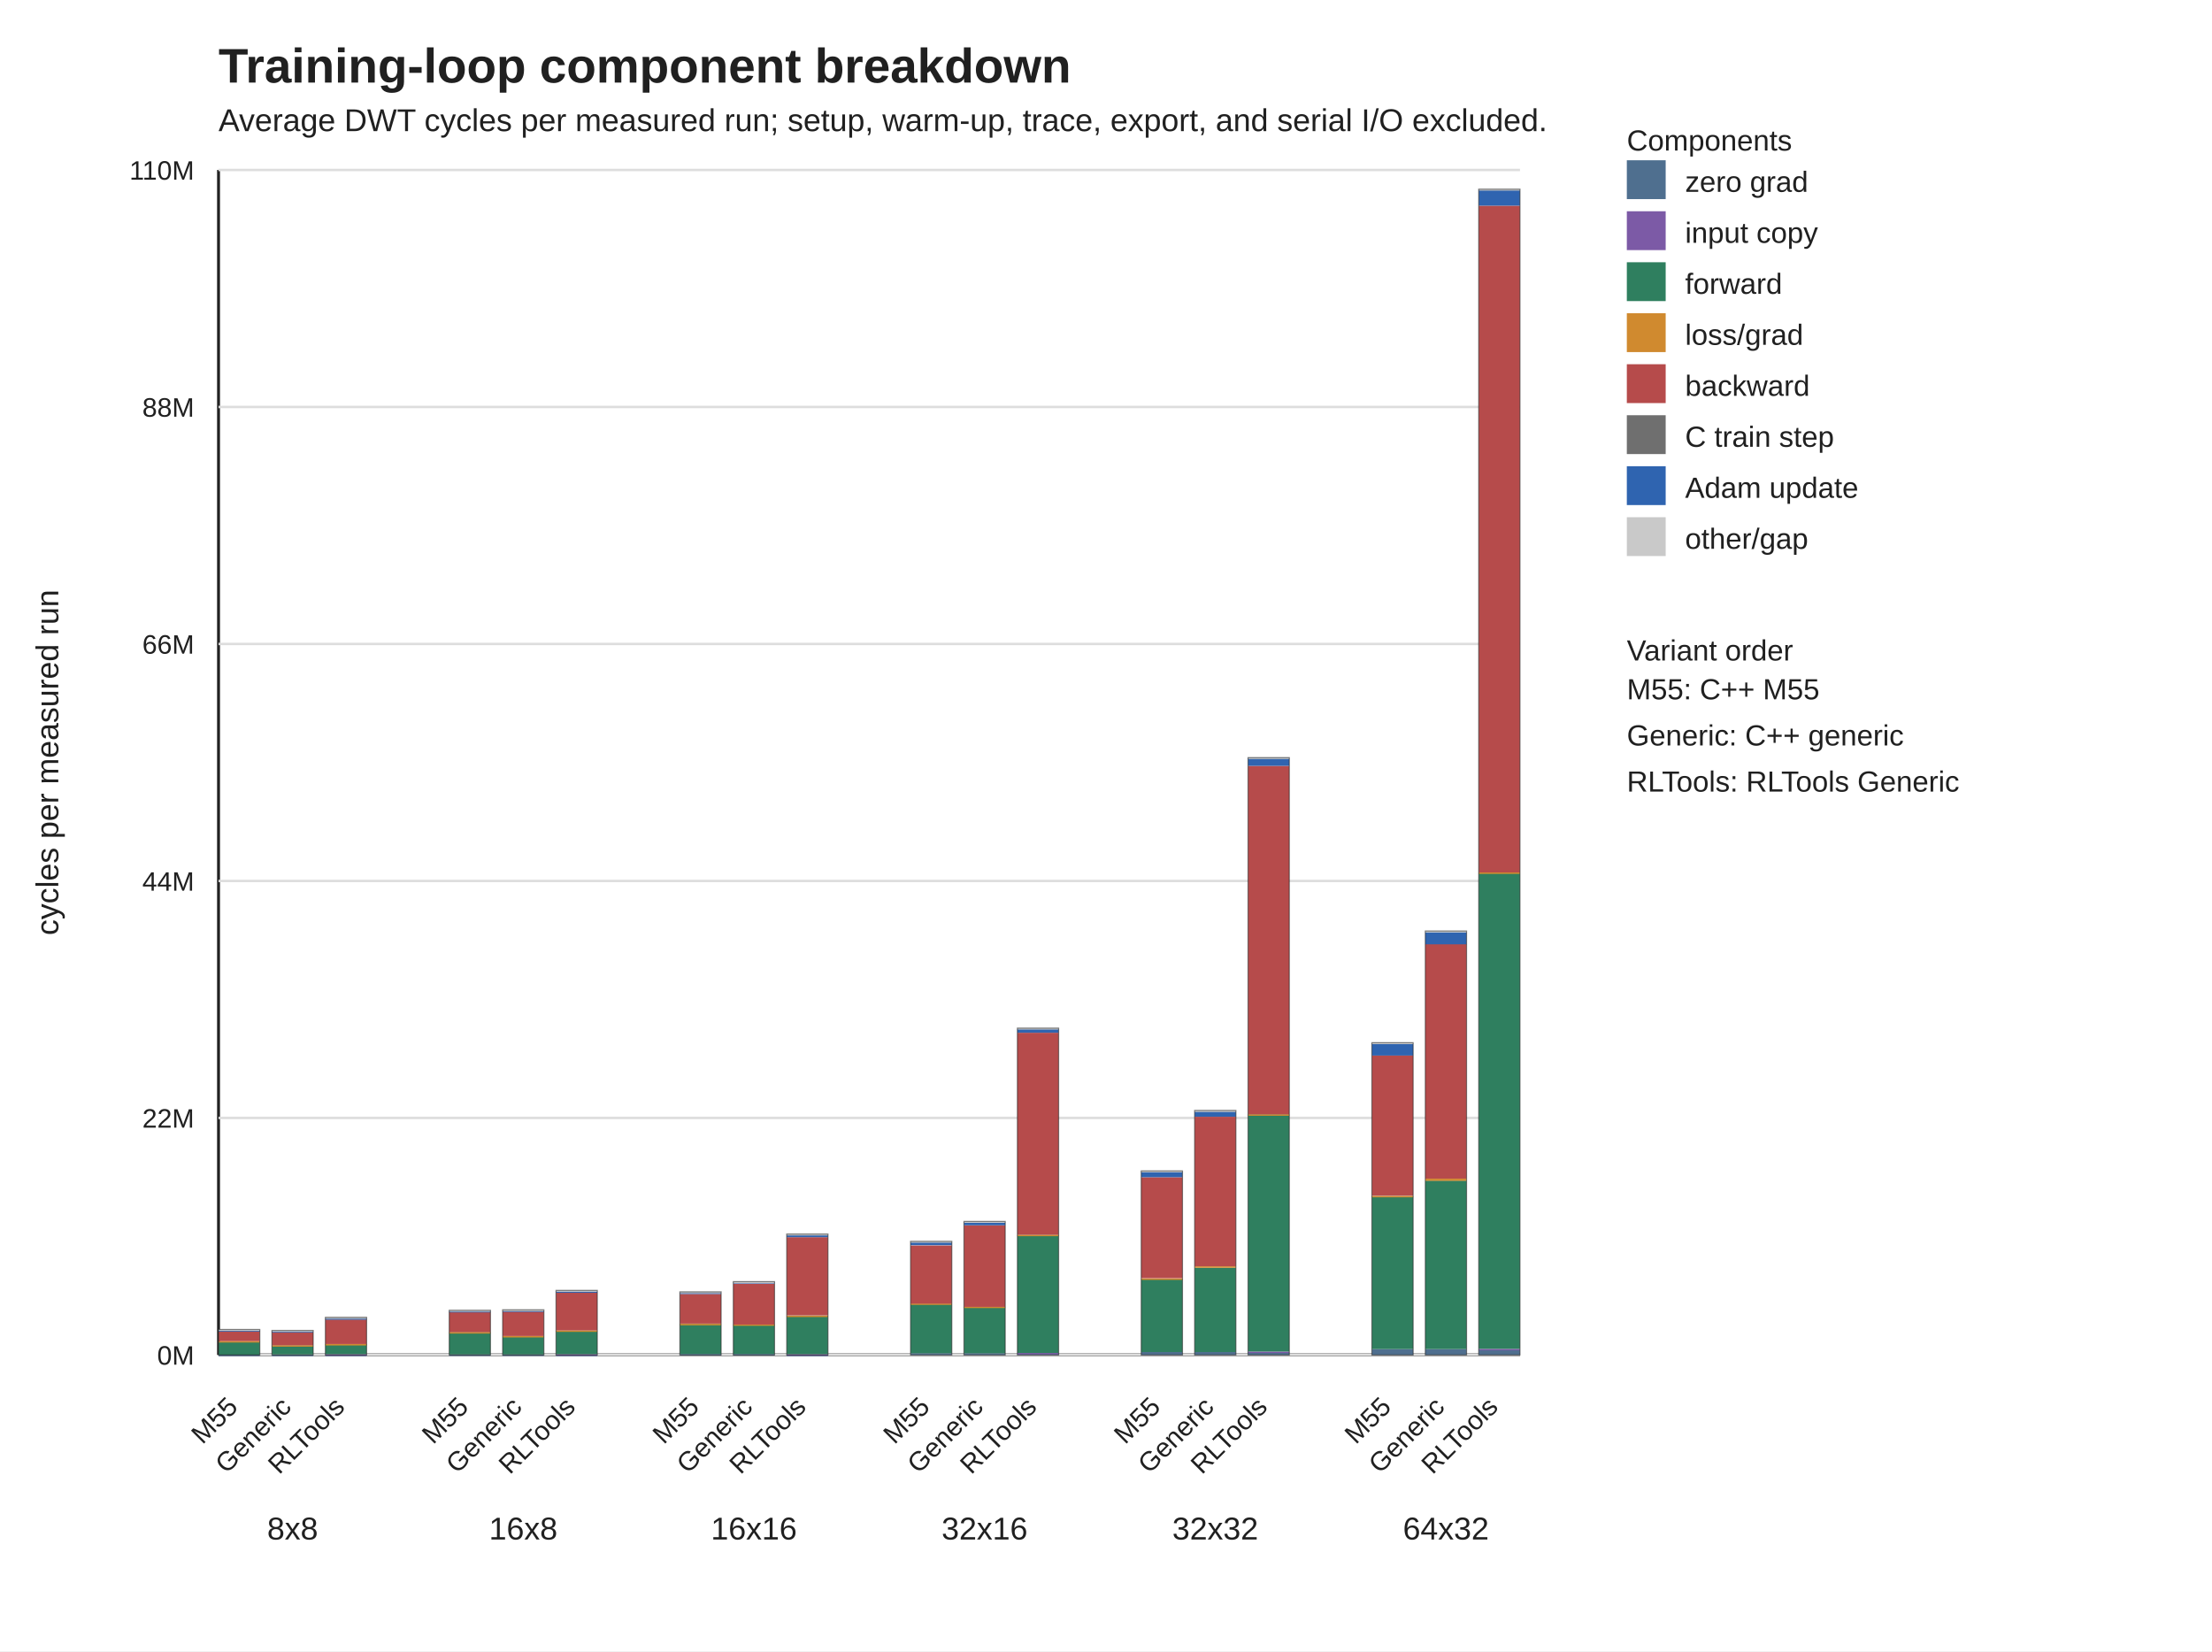
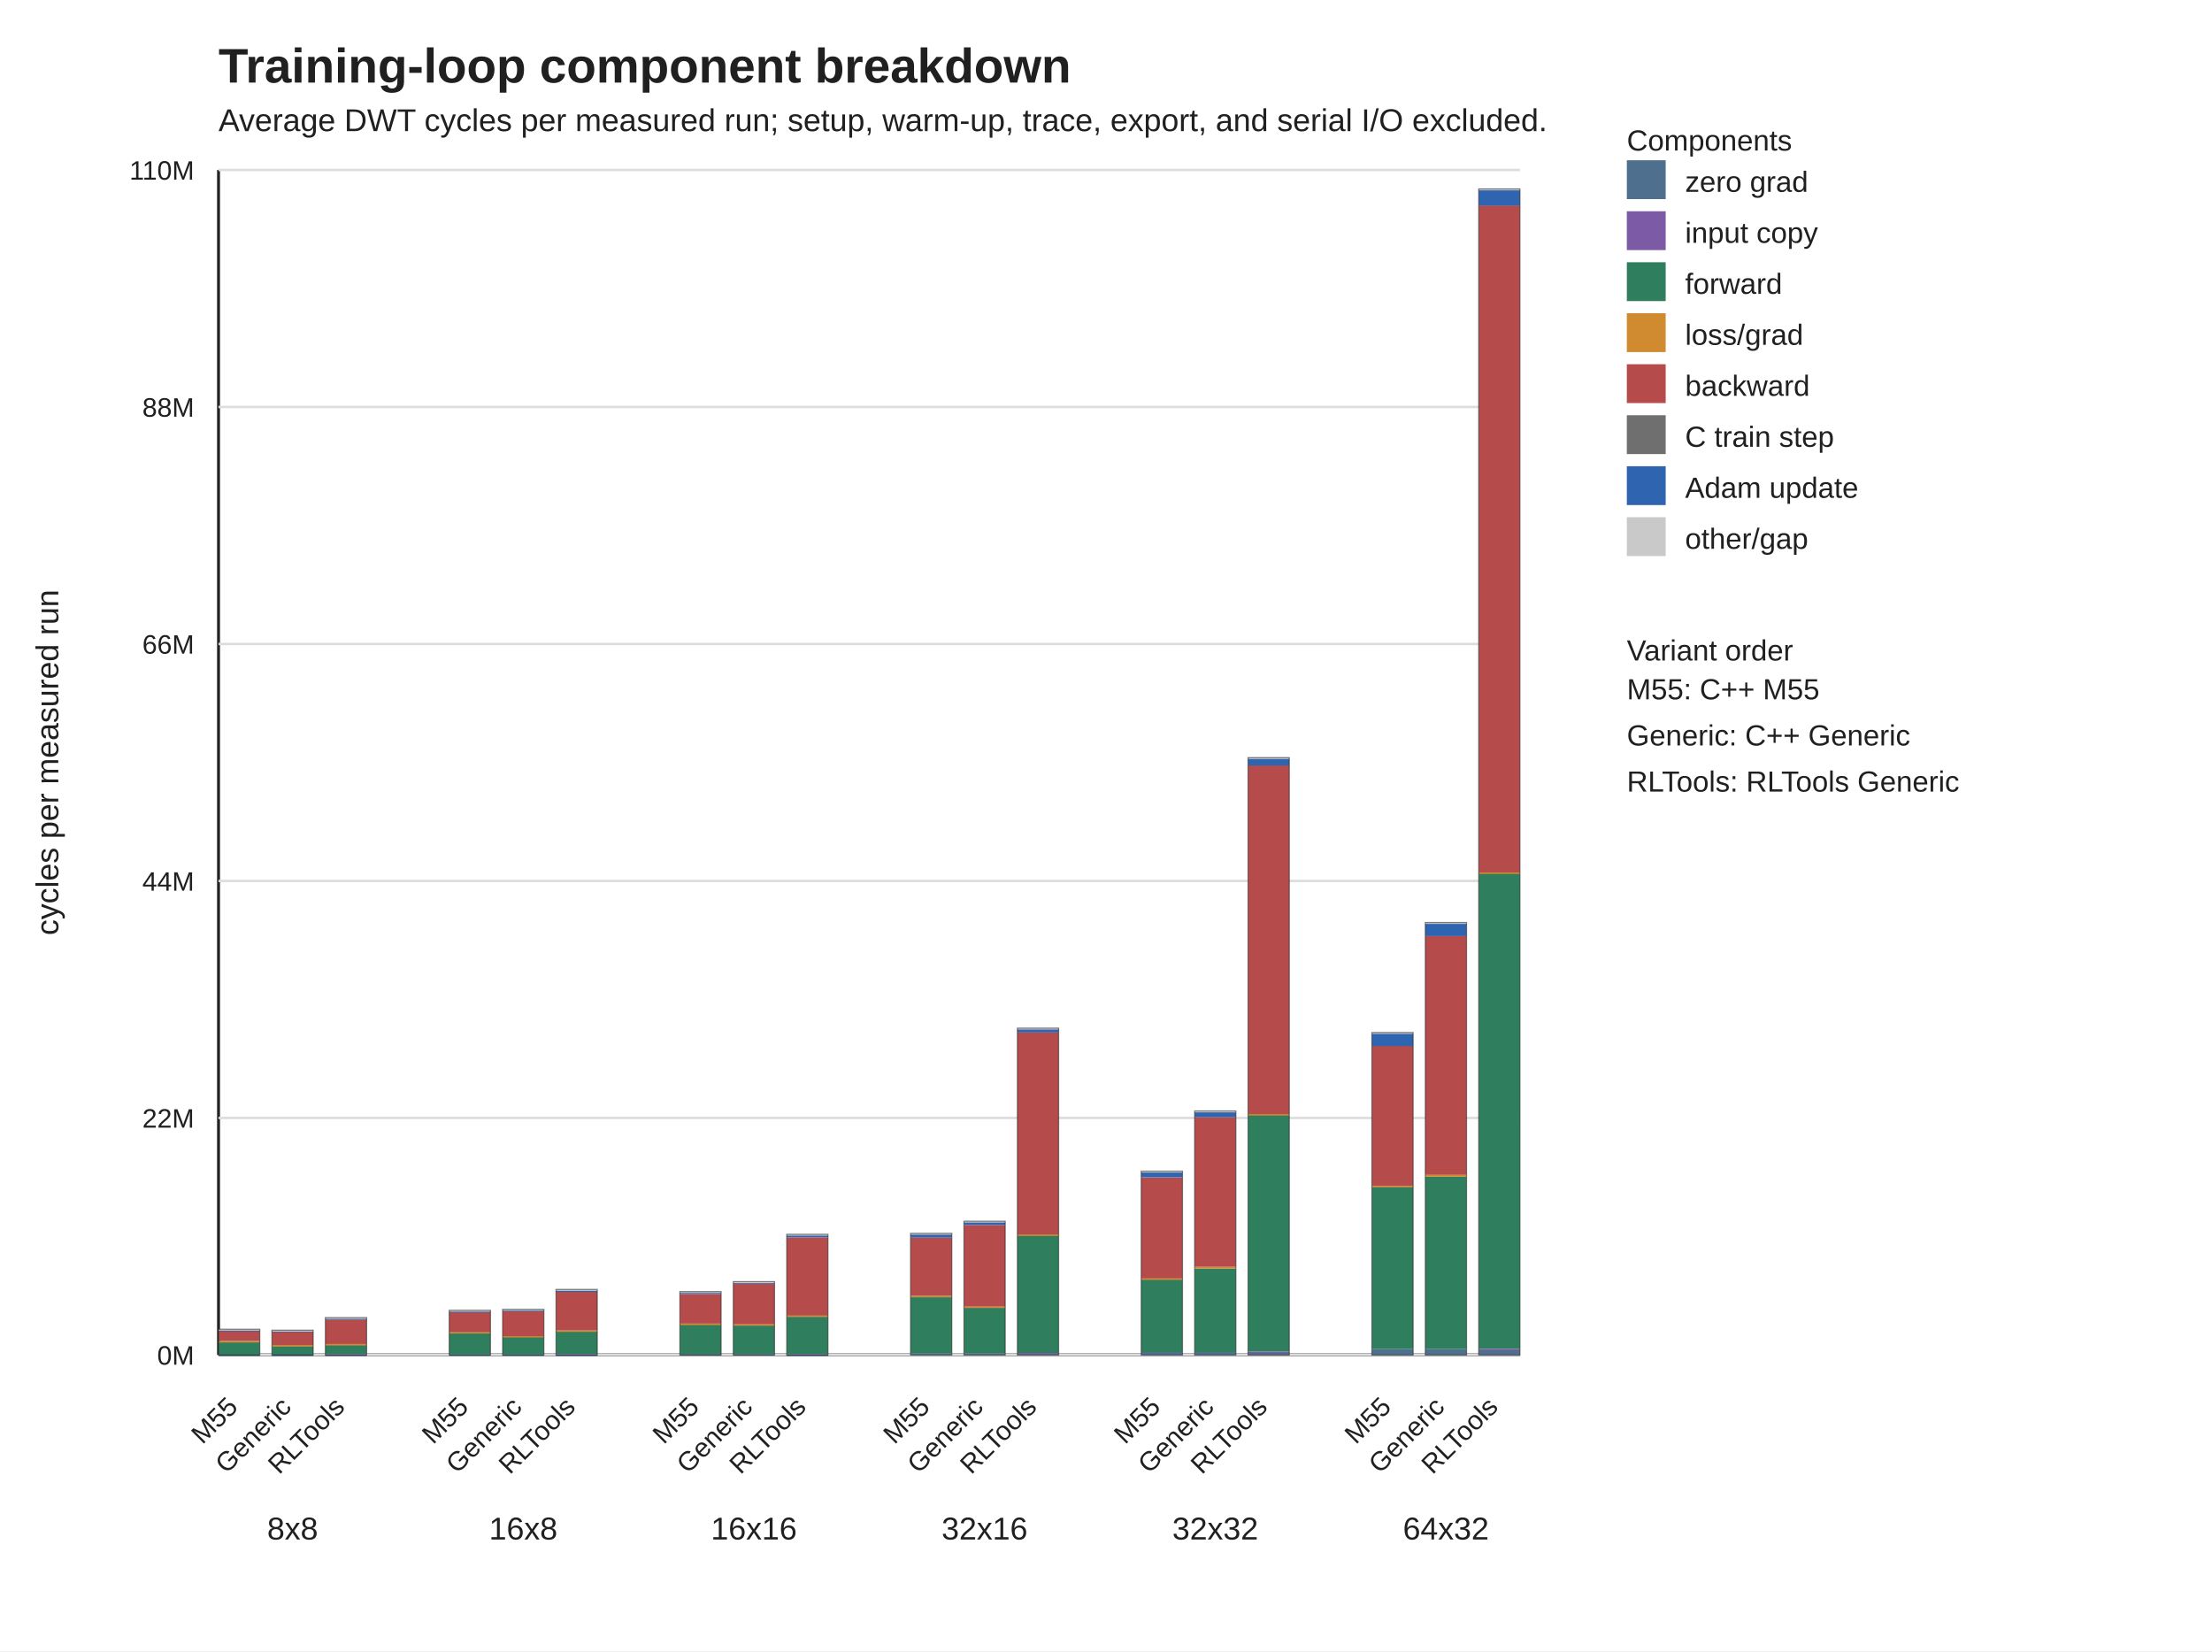
<svg xmlns="http://www.w3.org/2000/svg" width="911" height="680" viewBox="0 0 911 680">
  <rect width="100%" height="100%" fill="#ffffff" />
  <style>text{font-family:Arial,Helvetica,sans-serif;fill:#202020}.axis{stroke:#222;stroke-width:1.2}.grid{stroke:#dddddd;stroke-width:1}.label{font-size:13px}.title{font-size:20px;font-weight:700}.tick{font-size:11px}.legend{font-size:12px}</style>
  <text class="title" x="90" y="34">Training-loop component breakdown</text>
  <text class="label" x="90" y="54">Average DWT cycles per measured run; setup, warm-up, trace, export, and serial I/O excluded.</text>
  <line class="axis" x1="90" y1="558" x2="626" y2="558" />
  <line class="axis" x1="90" y1="70" x2="90" y2="558" />
  <line class="grid" x1="90" y1="558.0" x2="626" y2="558.0" />
  <text class="tick" x="80" y="562.0" text-anchor="end">0M</text>
  <line class="grid" x1="90" y1="460.4" x2="626" y2="460.4" />
  <text class="tick" x="80" y="464.4" text-anchor="end">22M</text>
  <line class="grid" x1="90" y1="362.8" x2="626" y2="362.8" />
  <text class="tick" x="80" y="366.8" text-anchor="end">44M</text>
  <line class="grid" x1="90" y1="265.2" x2="626" y2="265.2" />
  <text class="tick" x="80" y="269.2" text-anchor="end">66M</text>
  <line class="grid" x1="90" y1="167.6" x2="626" y2="167.6" />
  <text class="tick" x="80" y="171.6" text-anchor="end">88M</text>
  <line class="grid" x1="90" y1="70.0" x2="626" y2="70.0" />
  <text class="tick" x="80" y="74.0" text-anchor="end">110M</text>
  <text class="label" x="120.5" y="634" text-anchor="middle">8x8</text>
  <rect x="90.0" y="557.9" width="17" height="0.6" fill="#4f6f8f" />
-   <rect x="90.0" y="552.4" width="17" height="5.5" fill="#2f7f5f" />
+   <rect x="90.0" y="552.3" width="17" height="5.6" fill="#2f7f5f" />
  <rect x="90.0" y="552.3" width="17" height="0.6" fill="#d08a2f" />
-   <rect x="90.0" y="548.0" width="17" height="4.3" fill="#b64b4b" />
-   <rect x="90.0" y="547.8" width="17" height="0.6" fill="#2f64b0" />
-   <rect x="90.0" y="547.5" width="17" height="0.6" fill="#c9c9c9" />
-   <rect x="90.0" y="547.5" width="17" height="10.5" fill="none" stroke="#222" stroke-width=".45" opacity=".55" />
+   <rect x="90.0" y="547.9" width="17" height="4.3" fill="#b64b4b" />
+   <rect x="90.0" y="547.7" width="17" height="0.6" fill="#2f64b0" />
+   <rect x="90.0" y="547.4" width="17" height="0.6" fill="#c9c9c9" />
+   <rect x="90.0" y="547.4" width="17" height="10.6" fill="none" stroke="#222" stroke-width=".45" opacity=".55" />
  <text class="tick" x="98.5" y="580" text-anchor="end" transform="rotate(-45 98.5 580)">M55</text>
  <rect x="112.0" y="557.9" width="17" height="0.6" fill="#4f6f8f" />
-   <rect x="112.0" y="554.1" width="17" height="3.7" fill="#2f7f5f" />
+   <rect x="112.0" y="554.1" width="17" height="3.8" fill="#2f7f5f" />
  <rect x="112.0" y="554.0" width="17" height="0.6" fill="#d08a2f" />
-   <rect x="112.0" y="548.4" width="17" height="5.6" fill="#b64b4b" />
-   <rect x="112.0" y="548.2" width="17" height="0.6" fill="#2f64b0" />
-   <rect x="112.0" y="547.9" width="17" height="0.6" fill="#c9c9c9" />
-   <rect x="112.0" y="547.9" width="17" height="10.1" fill="none" stroke="#222" stroke-width=".45" opacity=".55" />
+   <rect x="112.0" y="548.2" width="17" height="5.8" fill="#b64b4b" />
+   <rect x="112.0" y="548.0" width="17" height="0.6" fill="#2f64b0" />
+   <rect x="112.0" y="547.8" width="17" height="0.6" fill="#c9c9c9" />
+   <rect x="112.0" y="547.8" width="17" height="10.2" fill="none" stroke="#222" stroke-width=".45" opacity=".55" />
  <text class="tick" x="120.5" y="580" text-anchor="end" transform="rotate(-45 120.5 580)">Generic</text>
  <rect x="134.0" y="557.9" width="17" height="0.6" fill="#4f6f8f" />
  <rect x="134.0" y="557.7" width="17" height="0.6" fill="#7c5aa6" />
  <rect x="134.0" y="553.5" width="17" height="4.2" fill="#2f7f5f" />
  <rect x="134.0" y="553.5" width="17" height="0.6" fill="#d08a2f" />
  <rect x="134.0" y="543.4" width="17" height="10.1" fill="#b64b4b" />
  <rect x="134.0" y="542.9" width="17" height="0.6" fill="#2f64b0" />
-   <rect x="134.0" y="542.5" width="17" height="0.6" fill="#c9c9c9" />
-   <rect x="134.0" y="542.5" width="17" height="15.5" fill="none" stroke="#222" stroke-width=".45" opacity=".55" />
+   <rect x="134.0" y="542.6" width="17" height="0.6" fill="#c9c9c9" />
+   <rect x="134.0" y="542.6" width="17" height="15.4" fill="none" stroke="#222" stroke-width=".45" opacity=".55" />
  <text class="tick" x="142.5" y="580" text-anchor="end" transform="rotate(-45 142.5 580)">RLTools</text>
  <text class="label" x="215.5" y="634" text-anchor="middle">16x8</text>
  <rect x="185.0" y="557.8" width="17" height="0.6" fill="#4f6f8f" />
  <rect x="185.0" y="548.6" width="17" height="9.2" fill="#2f7f5f" />
  <rect x="185.0" y="548.6" width="17" height="0.6" fill="#d08a2f" />
  <rect x="185.0" y="540.3" width="17" height="8.3" fill="#b64b4b" />
  <rect x="185.0" y="539.9" width="17" height="0.6" fill="#2f64b0" />
  <rect x="185.0" y="539.6" width="17" height="0.6" fill="#c9c9c9" />
  <rect x="185.0" y="539.6" width="17" height="18.4" fill="none" stroke="#222" stroke-width=".45" opacity=".55" />
  <text class="tick" x="193.5" y="580" text-anchor="end" transform="rotate(-45 193.5 580)">M55</text>
  <rect x="207.0" y="557.8" width="17" height="0.6" fill="#4f6f8f" />
  <rect x="207.0" y="550.4" width="17" height="7.4" fill="#2f7f5f" />
  <rect x="207.0" y="550.2" width="17" height="0.6" fill="#d08a2f" />
-   <rect x="207.0" y="540.1" width="17" height="10.1" fill="#b64b4b" />
-   <rect x="207.0" y="539.7" width="17" height="0.6" fill="#2f64b0" />
-   <rect x="207.0" y="539.4" width="17" height="0.6" fill="#c9c9c9" />
-   <rect x="207.0" y="539.4" width="17" height="18.6" fill="none" stroke="#222" stroke-width=".45" opacity=".55" />
+   <rect x="207.0" y="540.0" width="17" height="10.3" fill="#b64b4b" />
+   <rect x="207.0" y="539.5" width="17" height="0.6" fill="#2f64b0" />
+   <rect x="207.0" y="539.2" width="17" height="0.6" fill="#c9c9c9" />
+   <rect x="207.0" y="539.2" width="17" height="18.8" fill="none" stroke="#222" stroke-width=".45" opacity=".55" />
  <text class="tick" x="215.5" y="580" text-anchor="end" transform="rotate(-45 215.5 580)">Generic</text>
  <rect x="229.0" y="557.9" width="17" height="0.6" fill="#4f6f8f" />
  <rect x="229.0" y="557.7" width="17" height="0.6" fill="#7c5aa6" />
  <rect x="229.0" y="548.0" width="17" height="9.7" fill="#2f7f5f" />
  <rect x="229.0" y="547.9" width="17" height="0.6" fill="#d08a2f" />
-   <rect x="229.0" y="532.3" width="17" height="15.6" fill="#b64b4b" />
-   <rect x="229.0" y="531.7" width="17" height="0.7" fill="#2f64b0" />
-   <rect x="229.0" y="531.4" width="17" height="0.6" fill="#c9c9c9" />
-   <rect x="229.0" y="531.4" width="17" height="26.6" fill="none" stroke="#222" stroke-width=".45" opacity=".55" />
+   <rect x="229.0" y="532.0" width="17" height="15.9" fill="#b64b4b" />
+   <rect x="229.0" y="531.4" width="17" height="0.7" fill="#2f64b0" />
+   <rect x="229.0" y="531.0" width="17" height="0.6" fill="#c9c9c9" />
+   <rect x="229.0" y="531.0" width="17" height="27.0" fill="none" stroke="#222" stroke-width=".45" opacity=".55" />
  <text class="tick" x="237.5" y="580" text-anchor="end" transform="rotate(-45 237.5 580)">RLTools</text>
  <text class="label" x="310.5" y="634" text-anchor="middle">16x16</text>
  <rect x="280.0" y="557.6" width="17" height="0.6" fill="#4f6f8f" />
-   <rect x="280.0" y="545.2" width="17" height="12.4" fill="#2f7f5f" />
-   <rect x="280.0" y="545.2" width="17" height="0.6" fill="#d08a2f" />
+   <rect x="280.0" y="545.2" width="17" height="12.5" fill="#2f7f5f" />
+   <rect x="280.0" y="545.1" width="17" height="0.6" fill="#d08a2f" />
  <rect x="280.0" y="532.9" width="17" height="12.2" fill="#b64b4b" />
-   <rect x="280.0" y="532.3" width="17" height="0.6" fill="#2f64b0" />
-   <rect x="280.0" y="532.0" width="17" height="0.6" fill="#c9c9c9" />
-   <rect x="280.0" y="532.0" width="17" height="26.0" fill="none" stroke="#222" stroke-width=".45" opacity=".55" />
+   <rect x="280.0" y="532.2" width="17" height="0.7" fill="#2f64b0" />
+   <rect x="280.0" y="531.9" width="17" height="0.6" fill="#c9c9c9" />
+   <rect x="280.0" y="531.9" width="17" height="26.1" fill="none" stroke="#222" stroke-width=".45" opacity=".55" />
  <text class="tick" x="288.5" y="580" text-anchor="end" transform="rotate(-45 288.5 580)">M55</text>
  <rect x="302.0" y="557.6" width="17" height="0.6" fill="#4f6f8f" />
  <rect x="302.0" y="545.6" width="17" height="12.0" fill="#2f7f5f" />
  <rect x="302.0" y="545.4" width="17" height="0.6" fill="#d08a2f" />
-   <rect x="302.0" y="528.7" width="17" height="16.8" fill="#b64b4b" />
-   <rect x="302.0" y="528.0" width="17" height="0.6" fill="#2f64b0" />
+   <rect x="302.0" y="528.7" width="17" height="16.7" fill="#b64b4b" />
+   <rect x="302.0" y="528.0" width="17" height="0.7" fill="#2f64b0" />
  <rect x="302.0" y="527.8" width="17" height="0.6" fill="#c9c9c9" />
  <rect x="302.0" y="527.8" width="17" height="30.2" fill="none" stroke="#222" stroke-width=".45" opacity=".55" />
  <text class="tick" x="310.5" y="580" text-anchor="end" transform="rotate(-45 310.5 580)">Generic</text>
  <rect x="324.0" y="557.9" width="17" height="0.6" fill="#4f6f8f" />
  <rect x="324.0" y="557.7" width="17" height="0.6" fill="#7c5aa6" />
  <rect x="324.0" y="541.8" width="17" height="15.9" fill="#2f7f5f" />
  <rect x="324.0" y="541.8" width="17" height="0.6" fill="#d08a2f" />
-   <rect x="324.0" y="509.5" width="17" height="32.2" fill="#b64b4b" />
-   <rect x="324.0" y="508.6" width="17" height="0.9" fill="#2f64b0" />
-   <rect x="324.0" y="508.2" width="17" height="0.6" fill="#c9c9c9" />
-   <rect x="324.0" y="508.2" width="17" height="49.8" fill="none" stroke="#222" stroke-width=".45" opacity=".55" />
+   <rect x="324.0" y="509.6" width="17" height="32.2" fill="#b64b4b" />
+   <rect x="324.0" y="508.7" width="17" height="0.9" fill="#2f64b0" />
+   <rect x="324.0" y="508.3" width="17" height="0.6" fill="#c9c9c9" />
+   <rect x="324.0" y="508.3" width="17" height="49.7" fill="none" stroke="#222" stroke-width=".45" opacity=".55" />
  <text class="tick" x="332.5" y="580" text-anchor="end" transform="rotate(-45 332.5 580)">RLTools</text>
  <text class="label" x="405.5" y="634" text-anchor="middle">32x16</text>
  <rect x="375.0" y="557.3" width="17" height="0.7" fill="#4f6f8f" />
-   <rect x="375.0" y="537.1" width="17" height="20.2" fill="#2f7f5f" />
-   <rect x="375.0" y="536.8" width="17" height="0.6" fill="#d08a2f" />
-   <rect x="375.0" y="512.9" width="17" height="24.0" fill="#b64b4b" />
-   <rect x="375.0" y="511.5" width="17" height="1.3" fill="#2f64b0" />
-   <rect x="375.0" y="511.2" width="17" height="0.6" fill="#c9c9c9" />
-   <rect x="375.0" y="511.2" width="17" height="46.8" fill="none" stroke="#222" stroke-width=".45" opacity=".55" />
+   <rect x="375.0" y="533.7" width="17" height="23.6" fill="#2f7f5f" />
+   <rect x="375.0" y="533.7" width="17" height="0.6" fill="#d08a2f" />
+   <rect x="375.0" y="509.7" width="17" height="23.9" fill="#b64b4b" />
+   <rect x="375.0" y="508.2" width="17" height="1.5" fill="#2f64b0" />
+   <rect x="375.0" y="507.9" width="17" height="0.6" fill="#c9c9c9" />
+   <rect x="375.0" y="507.9" width="17" height="50.1" fill="none" stroke="#222" stroke-width=".45" opacity=".55" />
  <text class="tick" x="383.5" y="580" text-anchor="end" transform="rotate(-45 383.5 580)">M55</text>
  <rect x="397.0" y="557.3" width="17" height="0.7" fill="#4f6f8f" />
  <rect x="397.0" y="538.3" width="17" height="19.0" fill="#2f7f5f" />
  <rect x="397.0" y="538.1" width="17" height="0.6" fill="#d08a2f" />
-   <rect x="397.0" y="504.6" width="17" height="33.6" fill="#b64b4b" />
-   <rect x="397.0" y="503.3" width="17" height="1.3" fill="#2f64b0" />
-   <rect x="397.0" y="503.0" width="17" height="0.6" fill="#c9c9c9" />
-   <rect x="397.0" y="503.0" width="17" height="55.0" fill="none" stroke="#222" stroke-width=".45" opacity=".55" />
+   <rect x="397.0" y="504.5" width="17" height="33.6" fill="#b64b4b" />
+   <rect x="397.0" y="503.2" width="17" height="1.3" fill="#2f64b0" />
+   <rect x="397.0" y="502.9" width="17" height="0.6" fill="#c9c9c9" />
+   <rect x="397.0" y="502.9" width="17" height="55.1" fill="none" stroke="#222" stroke-width=".45" opacity=".55" />
  <text class="tick" x="405.5" y="580" text-anchor="end" transform="rotate(-45 405.5 580)">Generic</text>
  <rect x="419.0" y="557.4" width="17" height="0.6" fill="#4f6f8f" />
  <rect x="419.0" y="557.2" width="17" height="0.6" fill="#7c5aa6" />
-   <rect x="419.0" y="508.6" width="17" height="48.6" fill="#2f7f5f" />
-   <rect x="419.0" y="508.5" width="17" height="0.6" fill="#d08a2f" />
-   <rect x="419.0" y="425.3" width="17" height="83.2" fill="#b64b4b" />
-   <rect x="419.0" y="423.8" width="17" height="1.5" fill="#2f64b0" />
+   <rect x="419.0" y="508.5" width="17" height="48.7" fill="#2f7f5f" />
+   <rect x="419.0" y="508.4" width="17" height="0.6" fill="#d08a2f" />
+   <rect x="419.0" y="425.2" width="17" height="83.2" fill="#b64b4b" />
+   <rect x="419.0" y="423.7" width="17" height="1.5" fill="#2f64b0" />
  <rect x="419.0" y="423.4" width="17" height="0.6" fill="#c9c9c9" />
  <rect x="419.0" y="423.4" width="17" height="134.6" fill="none" stroke="#222" stroke-width=".45" opacity=".55" />
  <text class="tick" x="427.5" y="580" text-anchor="end" transform="rotate(-45 427.5 580)">RLTools</text>
  <text class="label" x="500.5" y="634" text-anchor="middle">32x32</text>
  <rect x="470.0" y="556.8" width="17" height="1.2" fill="#4f6f8f" />
  <rect x="470.0" y="526.7" width="17" height="30.1" fill="#2f7f5f" />
  <rect x="470.0" y="526.5" width="17" height="0.6" fill="#d08a2f" />
-   <rect x="470.0" y="484.8" width="17" height="41.6" fill="#b64b4b" />
-   <rect x="470.0" y="482.5" width="17" height="2.3" fill="#2f64b0" />
-   <rect x="470.0" y="482.2" width="17" height="0.6" fill="#c9c9c9" />
-   <rect x="470.0" y="482.2" width="17" height="75.8" fill="none" stroke="#222" stroke-width=".45" opacity=".55" />
+   <rect x="470.0" y="485.0" width="17" height="41.5" fill="#b64b4b" />
+   <rect x="470.0" y="482.6" width="17" height="2.3" fill="#2f64b0" />
+   <rect x="470.0" y="482.3" width="17" height="0.6" fill="#c9c9c9" />
+   <rect x="470.0" y="482.3" width="17" height="75.7" fill="none" stroke="#222" stroke-width=".45" opacity=".55" />
  <text class="tick" x="478.5" y="580" text-anchor="end" transform="rotate(-45 478.5 580)">M55</text>
  <rect x="492.0" y="556.8" width="17" height="1.2" fill="#4f6f8f" />
-   <rect x="492.0" y="522.1" width="17" height="34.7" fill="#2f7f5f" />
-   <rect x="492.0" y="521.5" width="17" height="0.6" fill="#d08a2f" />
-   <rect x="492.0" y="459.9" width="17" height="61.6" fill="#b64b4b" />
-   <rect x="492.0" y="457.8" width="17" height="2.1" fill="#2f64b0" />
-   <rect x="492.0" y="457.3" width="17" height="0.6" fill="#c9c9c9" />
-   <rect x="492.0" y="457.3" width="17" height="100.7" fill="none" stroke="#222" stroke-width=".45" opacity=".55" />
+   <rect x="492.0" y="522.4" width="17" height="34.4" fill="#2f7f5f" />
+   <rect x="492.0" y="521.7" width="17" height="0.7" fill="#d08a2f" />
+   <rect x="492.0" y="460.1" width="17" height="61.6" fill="#b64b4b" />
+   <rect x="492.0" y="457.8" width="17" height="2.3" fill="#2f64b0" />
+   <rect x="492.0" y="457.5" width="17" height="0.6" fill="#c9c9c9" />
+   <rect x="492.0" y="457.5" width="17" height="100.5" fill="none" stroke="#222" stroke-width=".45" opacity=".55" />
  <text class="tick" x="500.5" y="580" text-anchor="end" transform="rotate(-45 500.5 580)">Generic</text>
-   <rect x="514.0" y="556.9" width="17" height="1.1" fill="#4f6f8f" />
+   <rect x="514.0" y="556.8" width="17" height="1.2" fill="#4f6f8f" />
  <rect x="514.0" y="556.6" width="17" height="0.6" fill="#7c5aa6" />
  <rect x="514.0" y="458.9" width="17" height="97.7" fill="#2f7f5f" />
-   <rect x="514.0" y="458.9" width="17" height="0.6" fill="#d08a2f" />
-   <rect x="514.0" y="315.4" width="17" height="143.5" fill="#b64b4b" />
-   <rect x="514.0" y="312.1" width="17" height="3.3" fill="#2f64b0" />
+   <rect x="514.0" y="458.8" width="17" height="0.6" fill="#d08a2f" />
+   <rect x="514.0" y="315.2" width="17" height="143.6" fill="#b64b4b" />
+   <rect x="514.0" y="312.1" width="17" height="3.2" fill="#2f64b0" />
  <rect x="514.0" y="312.0" width="17" height="0.6" fill="#c9c9c9" />
  <rect x="514.0" y="312.0" width="17" height="246.0" fill="none" stroke="#222" stroke-width=".45" opacity=".55" />
  <text class="tick" x="522.5" y="580" text-anchor="end" transform="rotate(-45 522.5 580)">RLTools</text>
  <text class="label" x="595.5" y="634" text-anchor="middle">64x32</text>
  <rect x="565.0" y="555.6" width="17" height="2.4" fill="#4f6f8f" />
-   <rect x="565.0" y="492.6" width="17" height="63.0" fill="#2f7f5f" />
-   <rect x="565.0" y="492.5" width="17" height="0.6" fill="#d08a2f" />
-   <rect x="565.0" y="434.7" width="17" height="57.7" fill="#b64b4b" />
-   <rect x="565.0" y="429.7" width="17" height="5.0" fill="#2f64b0" />
-   <rect x="565.0" y="429.4" width="17" height="0.6" fill="#c9c9c9" />
-   <rect x="565.0" y="429.4" width="17" height="128.6" fill="none" stroke="#222" stroke-width=".45" opacity=".55" />
+   <rect x="565.0" y="488.6" width="17" height="67.0" fill="#2f7f5f" />
+   <rect x="565.0" y="488.4" width="17" height="0.6" fill="#d08a2f" />
+   <rect x="565.0" y="430.7" width="17" height="57.7" fill="#b64b4b" />
+   <rect x="565.0" y="425.6" width="17" height="5.2" fill="#2f64b0" />
+   <rect x="565.0" y="425.2" width="17" height="0.6" fill="#c9c9c9" />
+   <rect x="565.0" y="425.2" width="17" height="132.8" fill="none" stroke="#222" stroke-width=".45" opacity=".55" />
  <text class="tick" x="573.5" y="580" text-anchor="end" transform="rotate(-45 573.5 580)">M55</text>
  <rect x="587.0" y="555.6" width="17" height="2.4" fill="#4f6f8f" />
-   <rect x="587.0" y="486.2" width="17" height="69.4" fill="#2f7f5f" />
-   <rect x="587.0" y="485.4" width="17" height="0.9" fill="#d08a2f" />
-   <rect x="587.0" y="388.8" width="17" height="96.6" fill="#b64b4b" />
-   <rect x="587.0" y="383.9" width="17" height="5.0" fill="#2f64b0" />
-   <rect x="587.0" y="383.4" width="17" height="0.6" fill="#c9c9c9" />
-   <rect x="587.0" y="383.4" width="17" height="174.6" fill="none" stroke="#222" stroke-width=".45" opacity=".55" />
+   <rect x="587.0" y="484.6" width="17" height="71.0" fill="#2f7f5f" />
+   <rect x="587.0" y="483.7" width="17" height="0.9" fill="#d08a2f" />
+   <rect x="587.0" y="385.5" width="17" height="98.3" fill="#b64b4b" />
+   <rect x="587.0" y="380.3" width="17" height="5.2" fill="#2f64b0" />
+   <rect x="587.0" y="379.9" width="17" height="0.6" fill="#c9c9c9" />
+   <rect x="587.0" y="379.9" width="17" height="178.1" fill="none" stroke="#222" stroke-width=".45" opacity=".55" />
  <text class="tick" x="595.5" y="580" text-anchor="end" transform="rotate(-45 595.5 580)">Generic</text>
-   <rect x="609.0" y="555.8" width="17" height="2.2" fill="#4f6f8f" />
+   <rect x="609.0" y="555.7" width="17" height="2.3" fill="#4f6f8f" />
  <rect x="609.0" y="555.5" width="17" height="0.6" fill="#7c5aa6" />
  <rect x="609.0" y="359.4" width="17" height="196.1" fill="#2f7f5f" />
  <rect x="609.0" y="359.3" width="17" height="0.6" fill="#d08a2f" />
-   <rect x="609.0" y="84.7" width="17" height="274.6" fill="#b64b4b" />
-   <rect x="609.0" y="78.0" width="17" height="6.7" fill="#2f64b0" />
-   <rect x="609.0" y="77.9" width="17" height="0.6" fill="#c9c9c9" />
-   <rect x="609.0" y="77.9" width="17" height="480.1" fill="none" stroke="#222" stroke-width=".45" opacity=".55" />
+   <rect x="609.0" y="84.6" width="17" height="274.7" fill="#b64b4b" />
+   <rect x="609.0" y="77.9" width="17" height="6.8" fill="#2f64b0" />
+   <rect x="609.0" y="77.8" width="17" height="0.6" fill="#c9c9c9" />
+   <rect x="609.0" y="77.8" width="17" height="480.2" fill="none" stroke="#222" stroke-width=".45" opacity=".55" />
  <text class="tick" x="617.5" y="580" text-anchor="end" transform="rotate(-45 617.5 580)">RLTools</text>
  <text class="label" transform="translate(24 314.0) rotate(-90)" text-anchor="middle">cycles per measured run</text>
  <text class="legend" x="670" y="62">Components</text>
  <rect x="670" y="66" width="16" height="16" fill="#4f6f8f" />
  <text class="legend" x="694" y="79">zero grad</text>
  <rect x="670" y="87" width="16" height="16" fill="#7c5aa6" />
  <text class="legend" x="694" y="100">input copy</text>
  <rect x="670" y="108" width="16" height="16" fill="#2f7f5f" />
  <text class="legend" x="694" y="121">forward</text>
  <rect x="670" y="129" width="16" height="16" fill="#d08a2f" />
  <text class="legend" x="694" y="142">loss/grad</text>
  <rect x="670" y="150" width="16" height="16" fill="#b64b4b" />
  <text class="legend" x="694" y="163">backward</text>
  <rect x="670" y="171" width="16" height="16" fill="#6f6f6f" />
  <text class="legend" x="694" y="184">C train step</text>
  <rect x="670" y="192" width="16" height="16" fill="#2f64b0" />
  <text class="legend" x="694" y="205">Adam update</text>
  <rect x="670" y="213" width="16" height="16" fill="#c9c9c9" />
  <text class="legend" x="694" y="226">other/gap</text>
  <text class="legend" x="670" y="272">Variant order</text>
  <text class="legend" x="670" y="288">M55: C++ M55</text>
-   <text class="legend" x="670" y="307">Generic: C++ generic</text>
+   <text class="legend" x="670" y="307">Generic: C++ Generic</text>
  <text class="legend" x="670" y="326">RLTools: RLTools Generic</text>
</svg>
